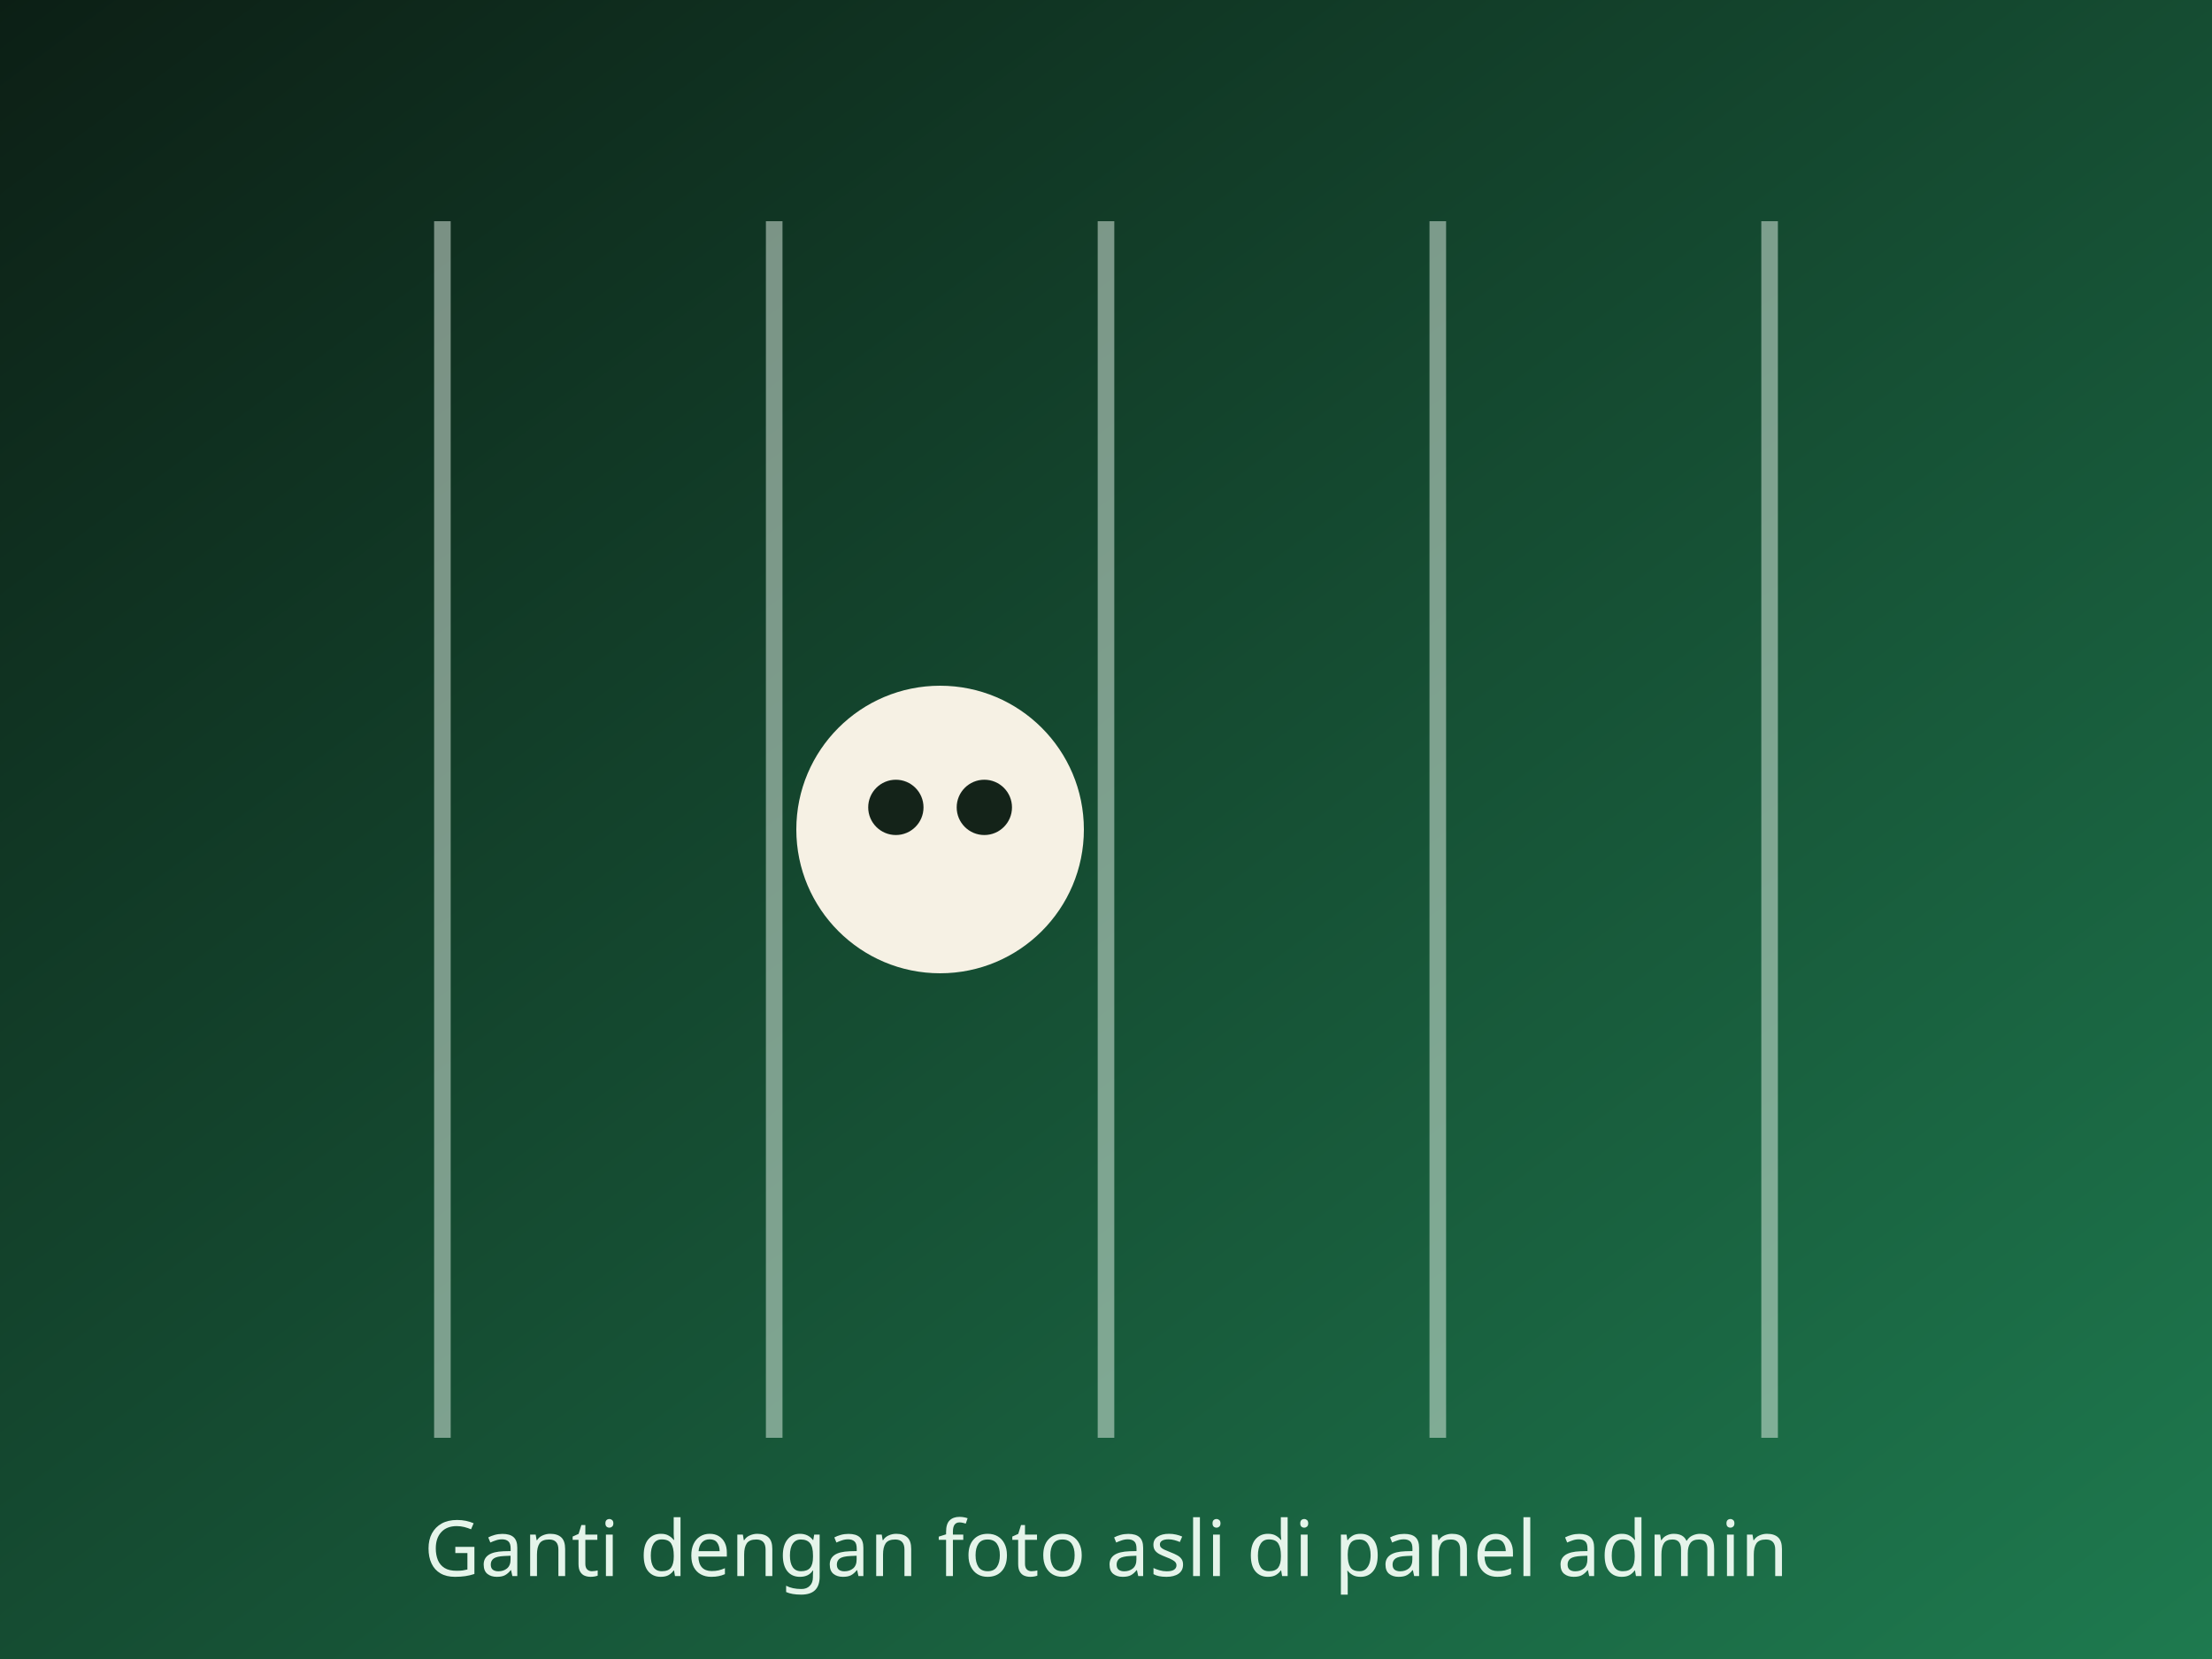
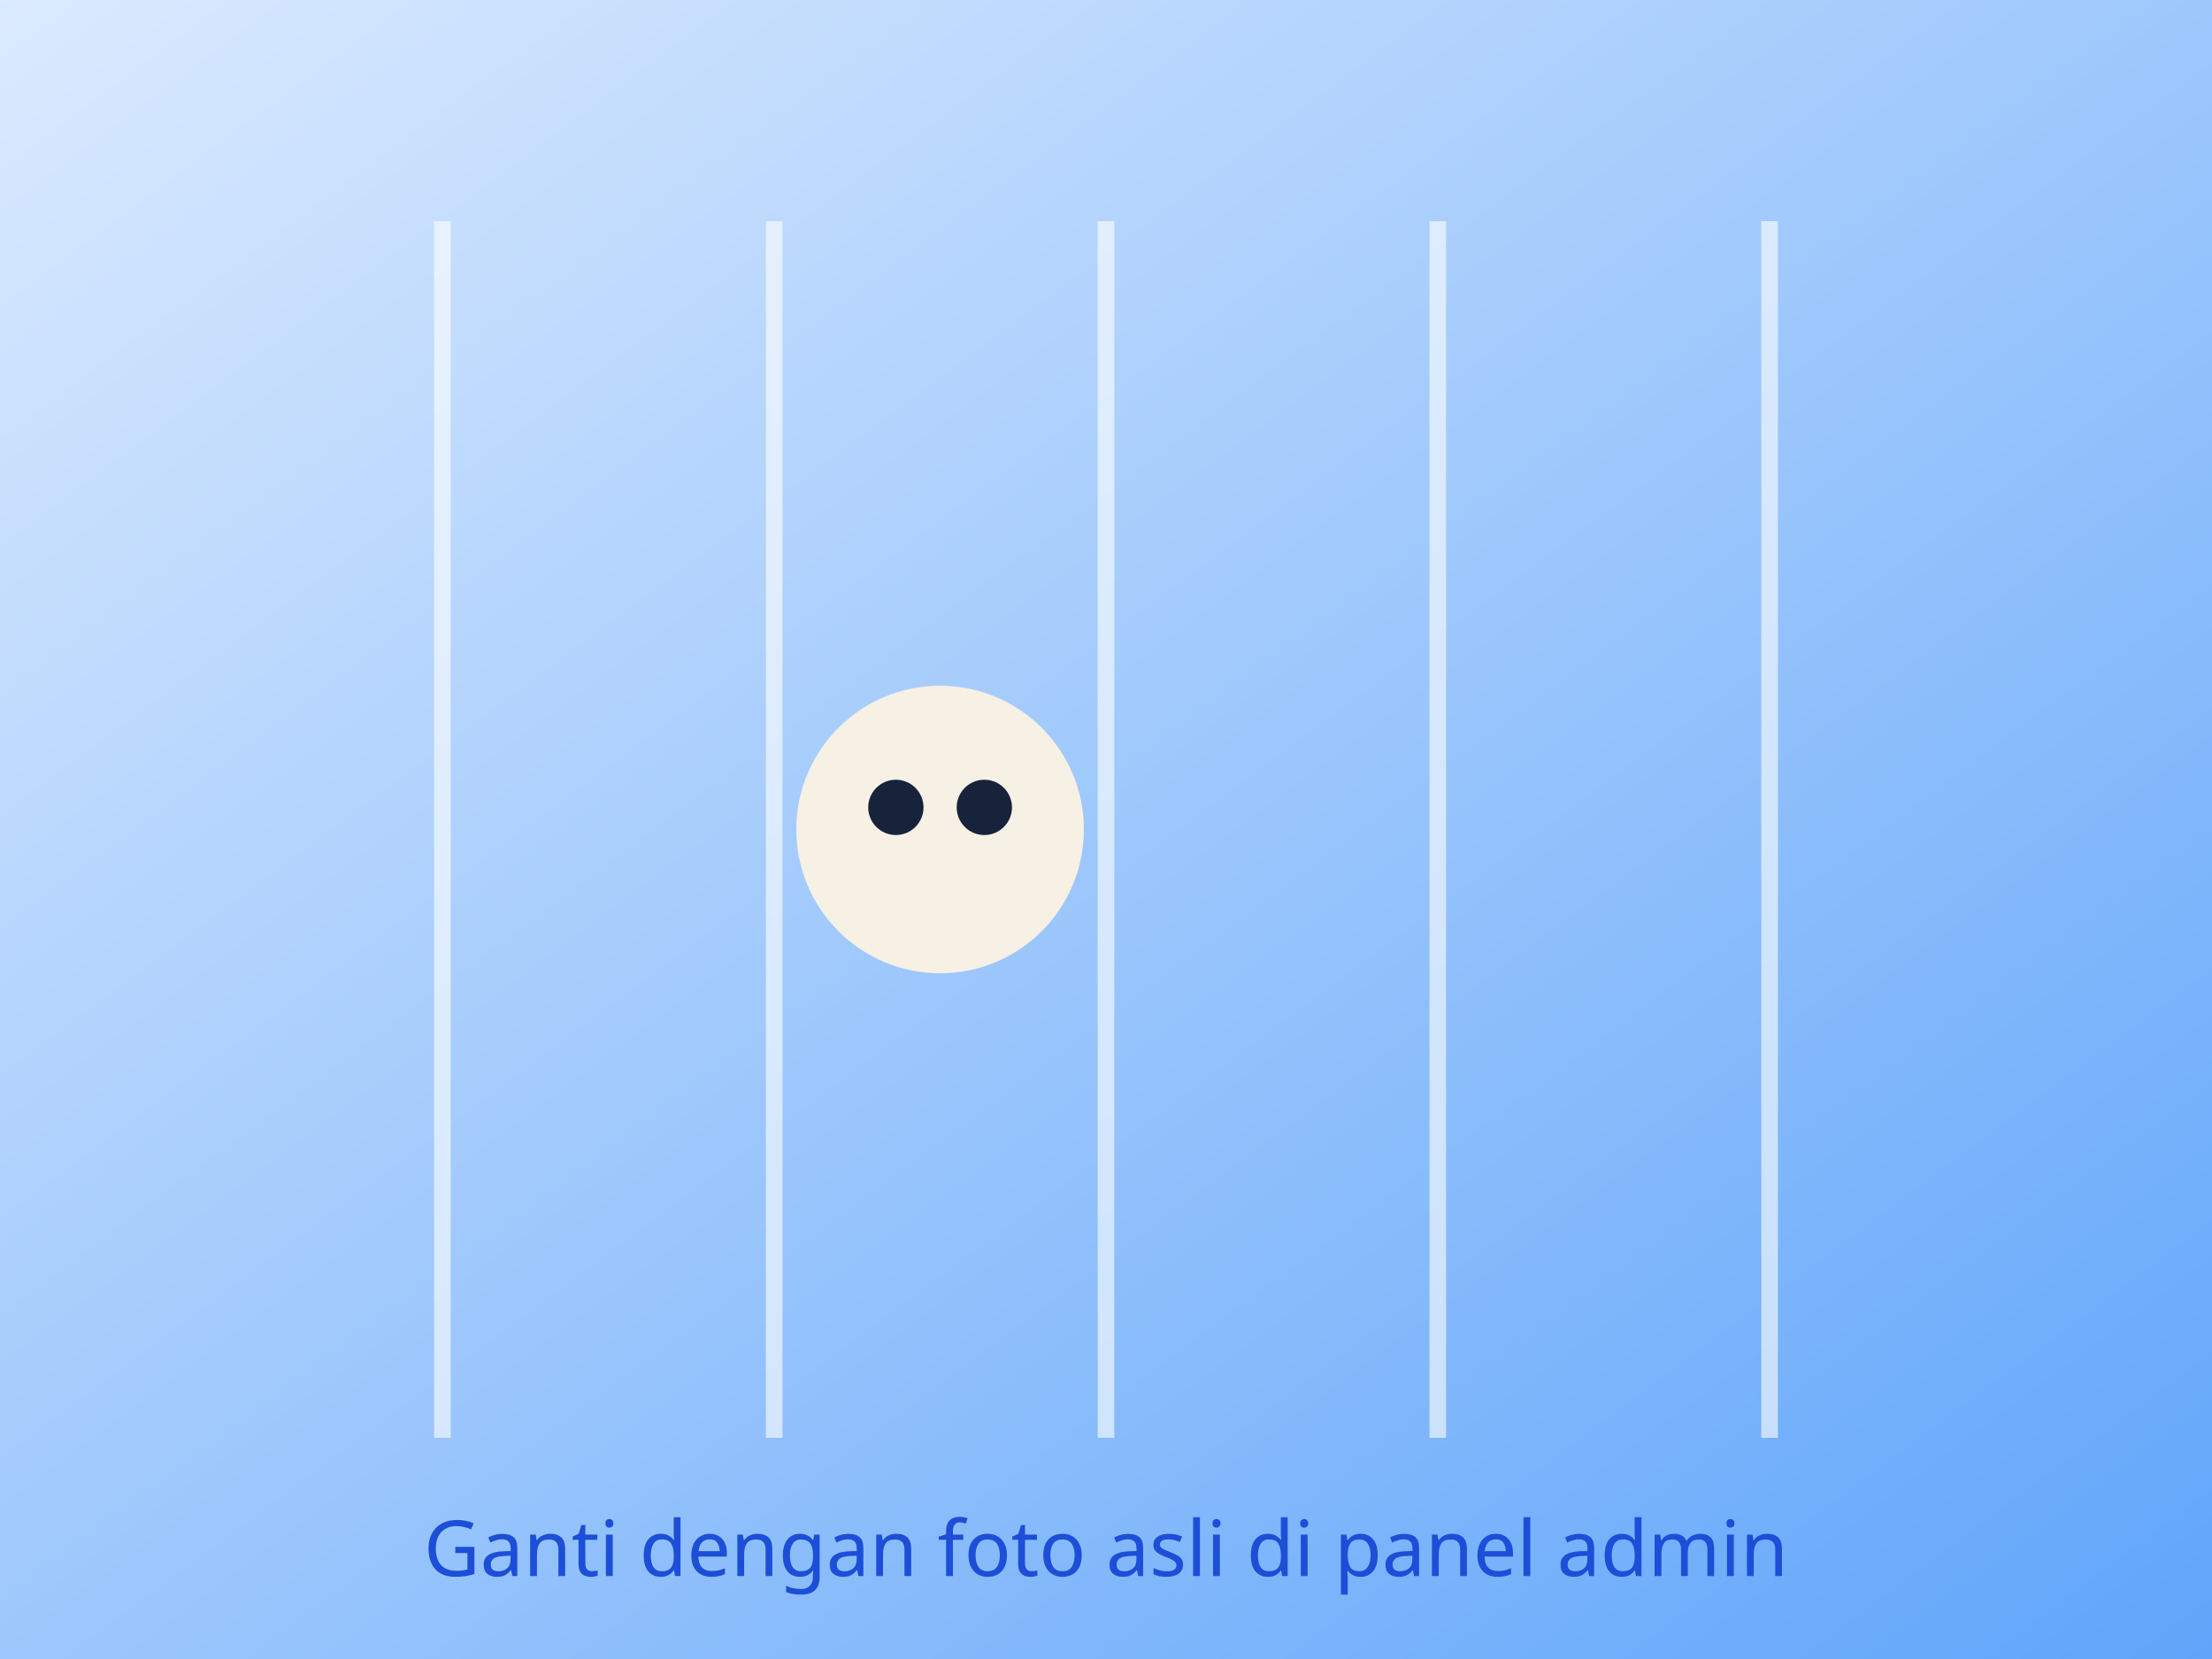
<svg xmlns="http://www.w3.org/2000/svg" viewBox="0 0 400 300">
  <defs>
    <linearGradient id="g" x1="0" y1="0" x2="1" y2="1">
-       <stop offset="0" stop-color="#0c1f15" />
-       <stop offset="1" stop-color="#1e7a4f" />
+       <stop offset="0" stop-color="#dbeafe" />
+       <stop offset="1" stop-color="#60a5fa" />
    </linearGradient>
  </defs>
  <rect width="400" height="300" fill="url(#g)" />
-   <g stroke="#e5f4ea" stroke-width="3" opacity="0.5">
+   <g stroke="#ffffff" stroke-width="3" opacity="0.6">
    <line x1="80" y1="40" x2="80" y2="260" />
    <line x1="140" y1="40" x2="140" y2="260" />
    <line x1="200" y1="40" x2="200" y2="260" />
    <line x1="260" y1="40" x2="260" y2="260" />
    <line x1="320" y1="40" x2="320" y2="260" />
  </g>
  <circle cx="170" cy="150" r="26" fill="#f6f1e4" />
-   <circle cx="162" cy="146" r="5" fill="#142319" />
-   <circle cx="178" cy="146" r="5" fill="#142319" />
-   <text x="200" y="285" font-family="sans-serif" font-size="14" fill="#e5f4ea" text-anchor="middle">Ganti dengan foto asli di panel admin</text>
+   <circle cx="162" cy="146" r="5" fill="#17233b" />
+   <circle cx="178" cy="146" r="5" fill="#17233b" />
+   <text x="200" y="285" font-family="sans-serif" font-size="14" fill="#1d4ed8" text-anchor="middle">Ganti dengan foto asli di panel admin</text>
</svg>
